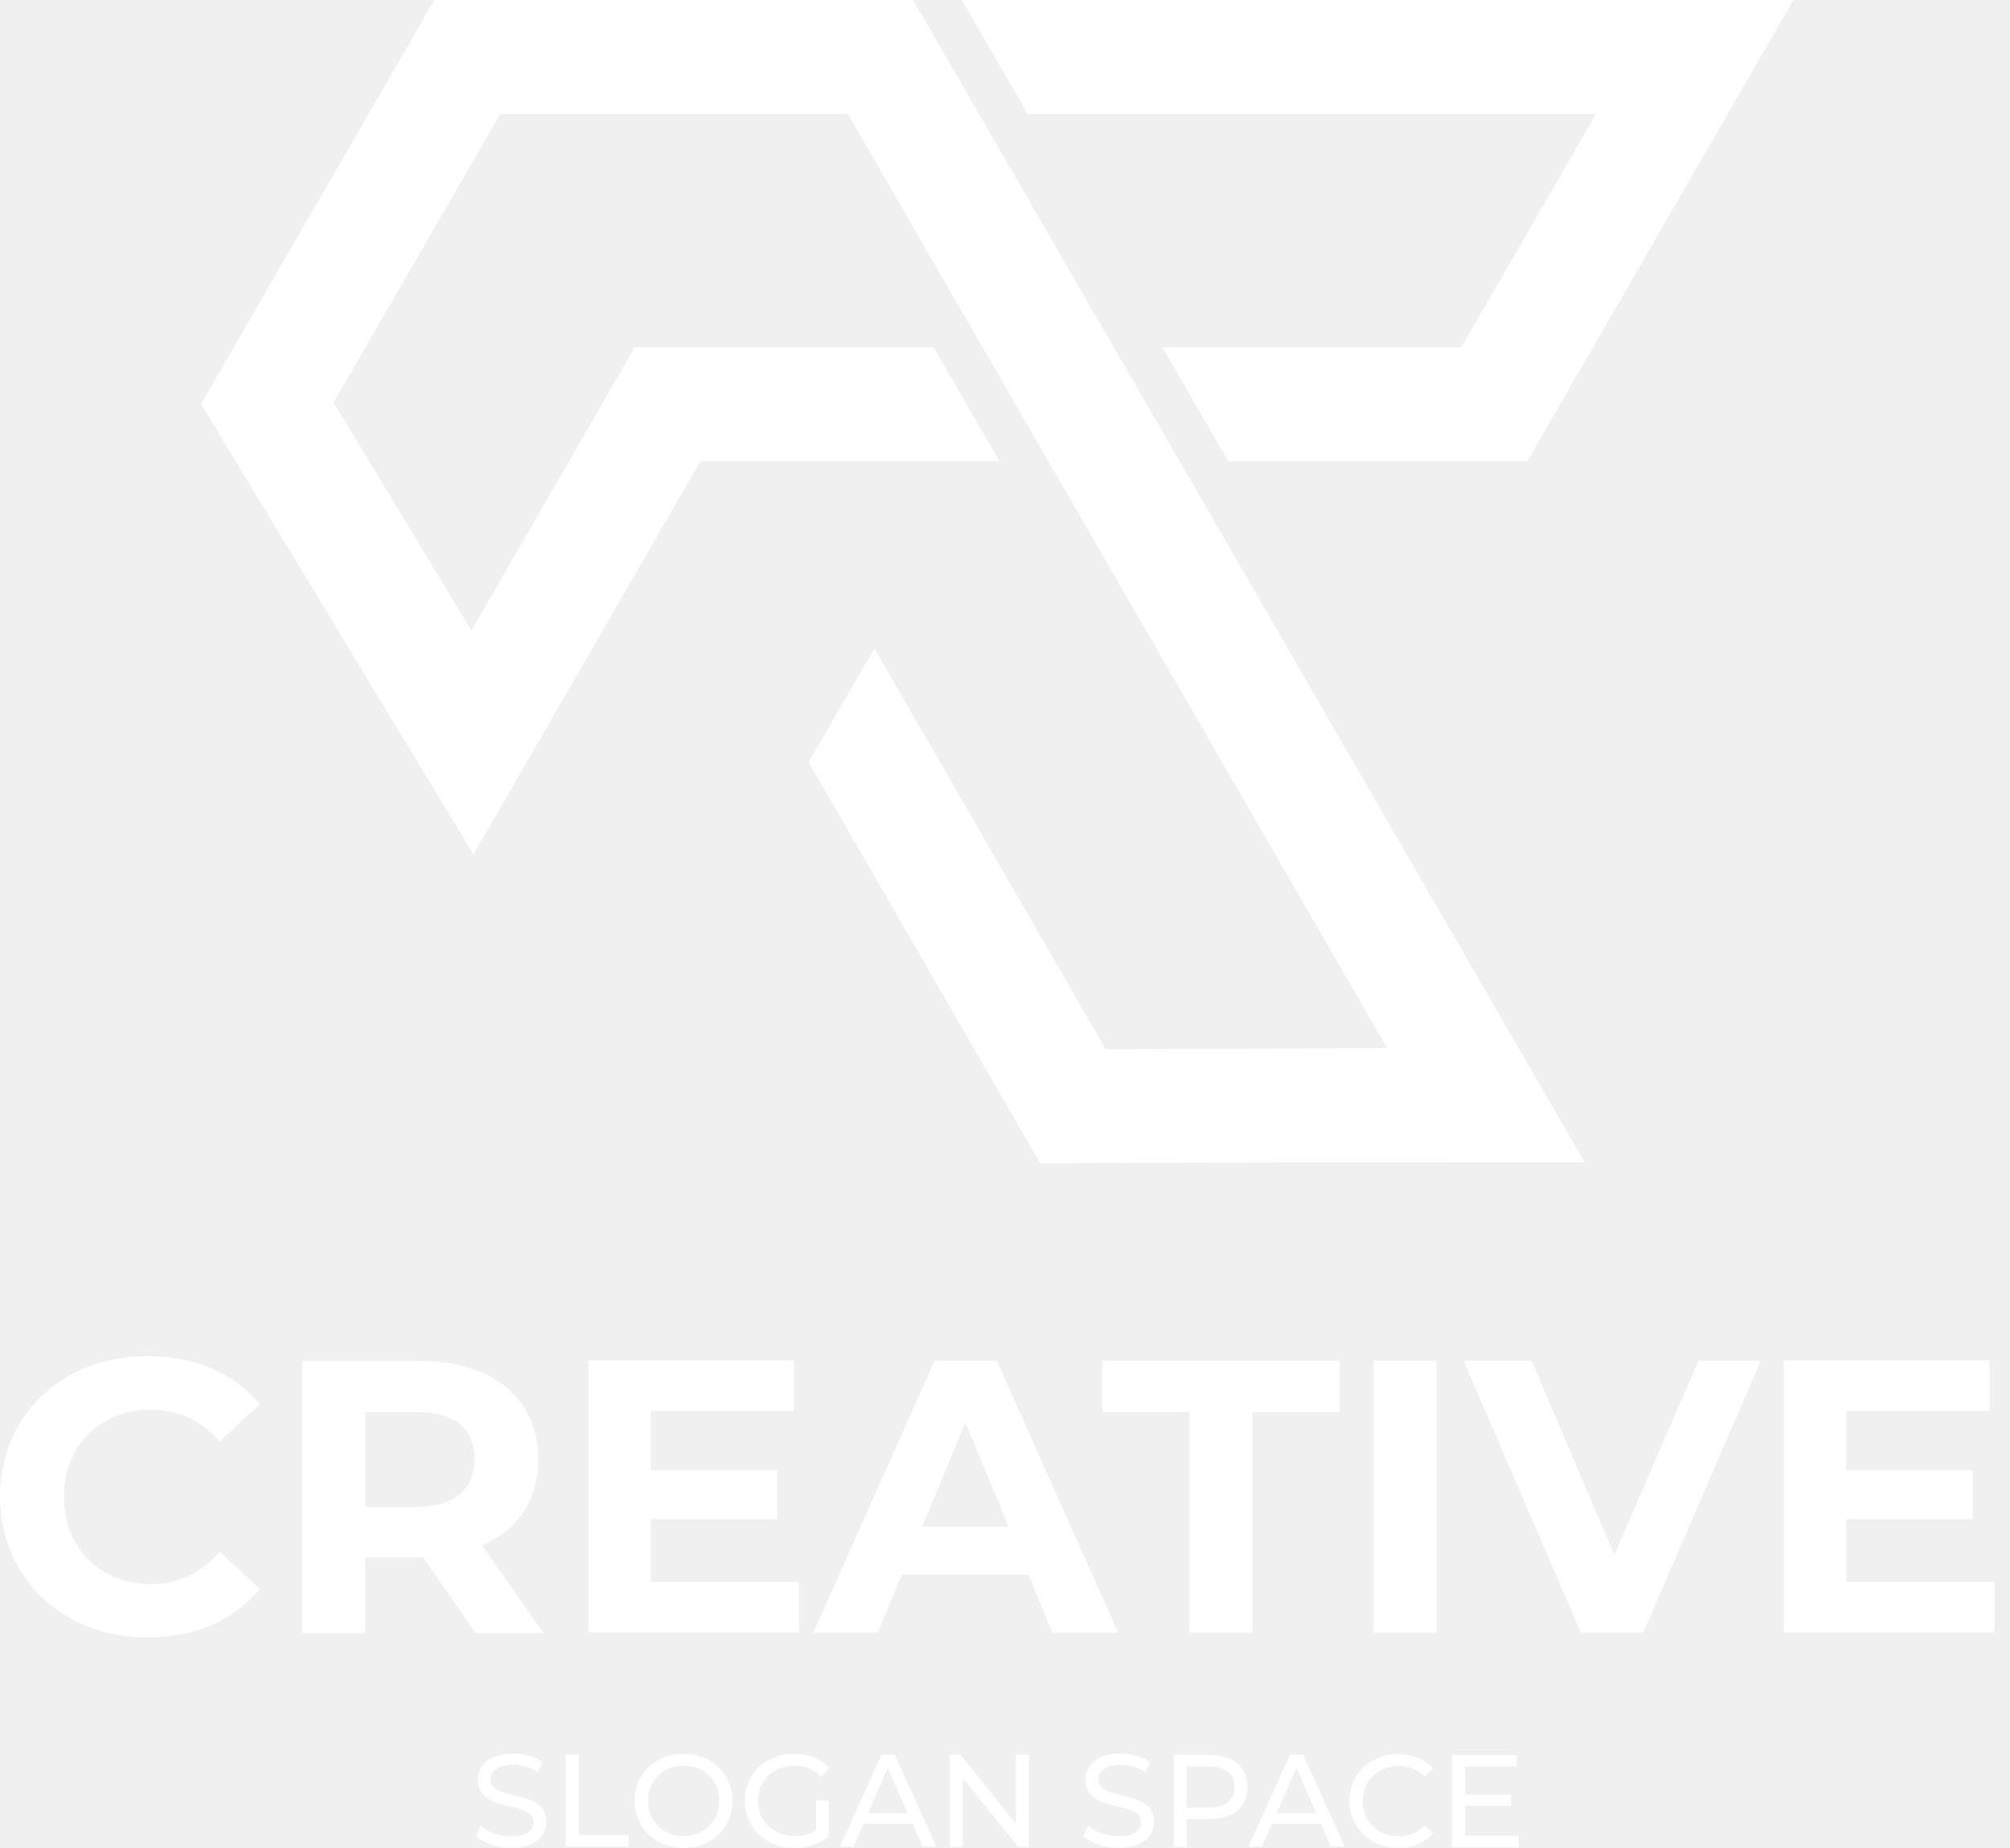
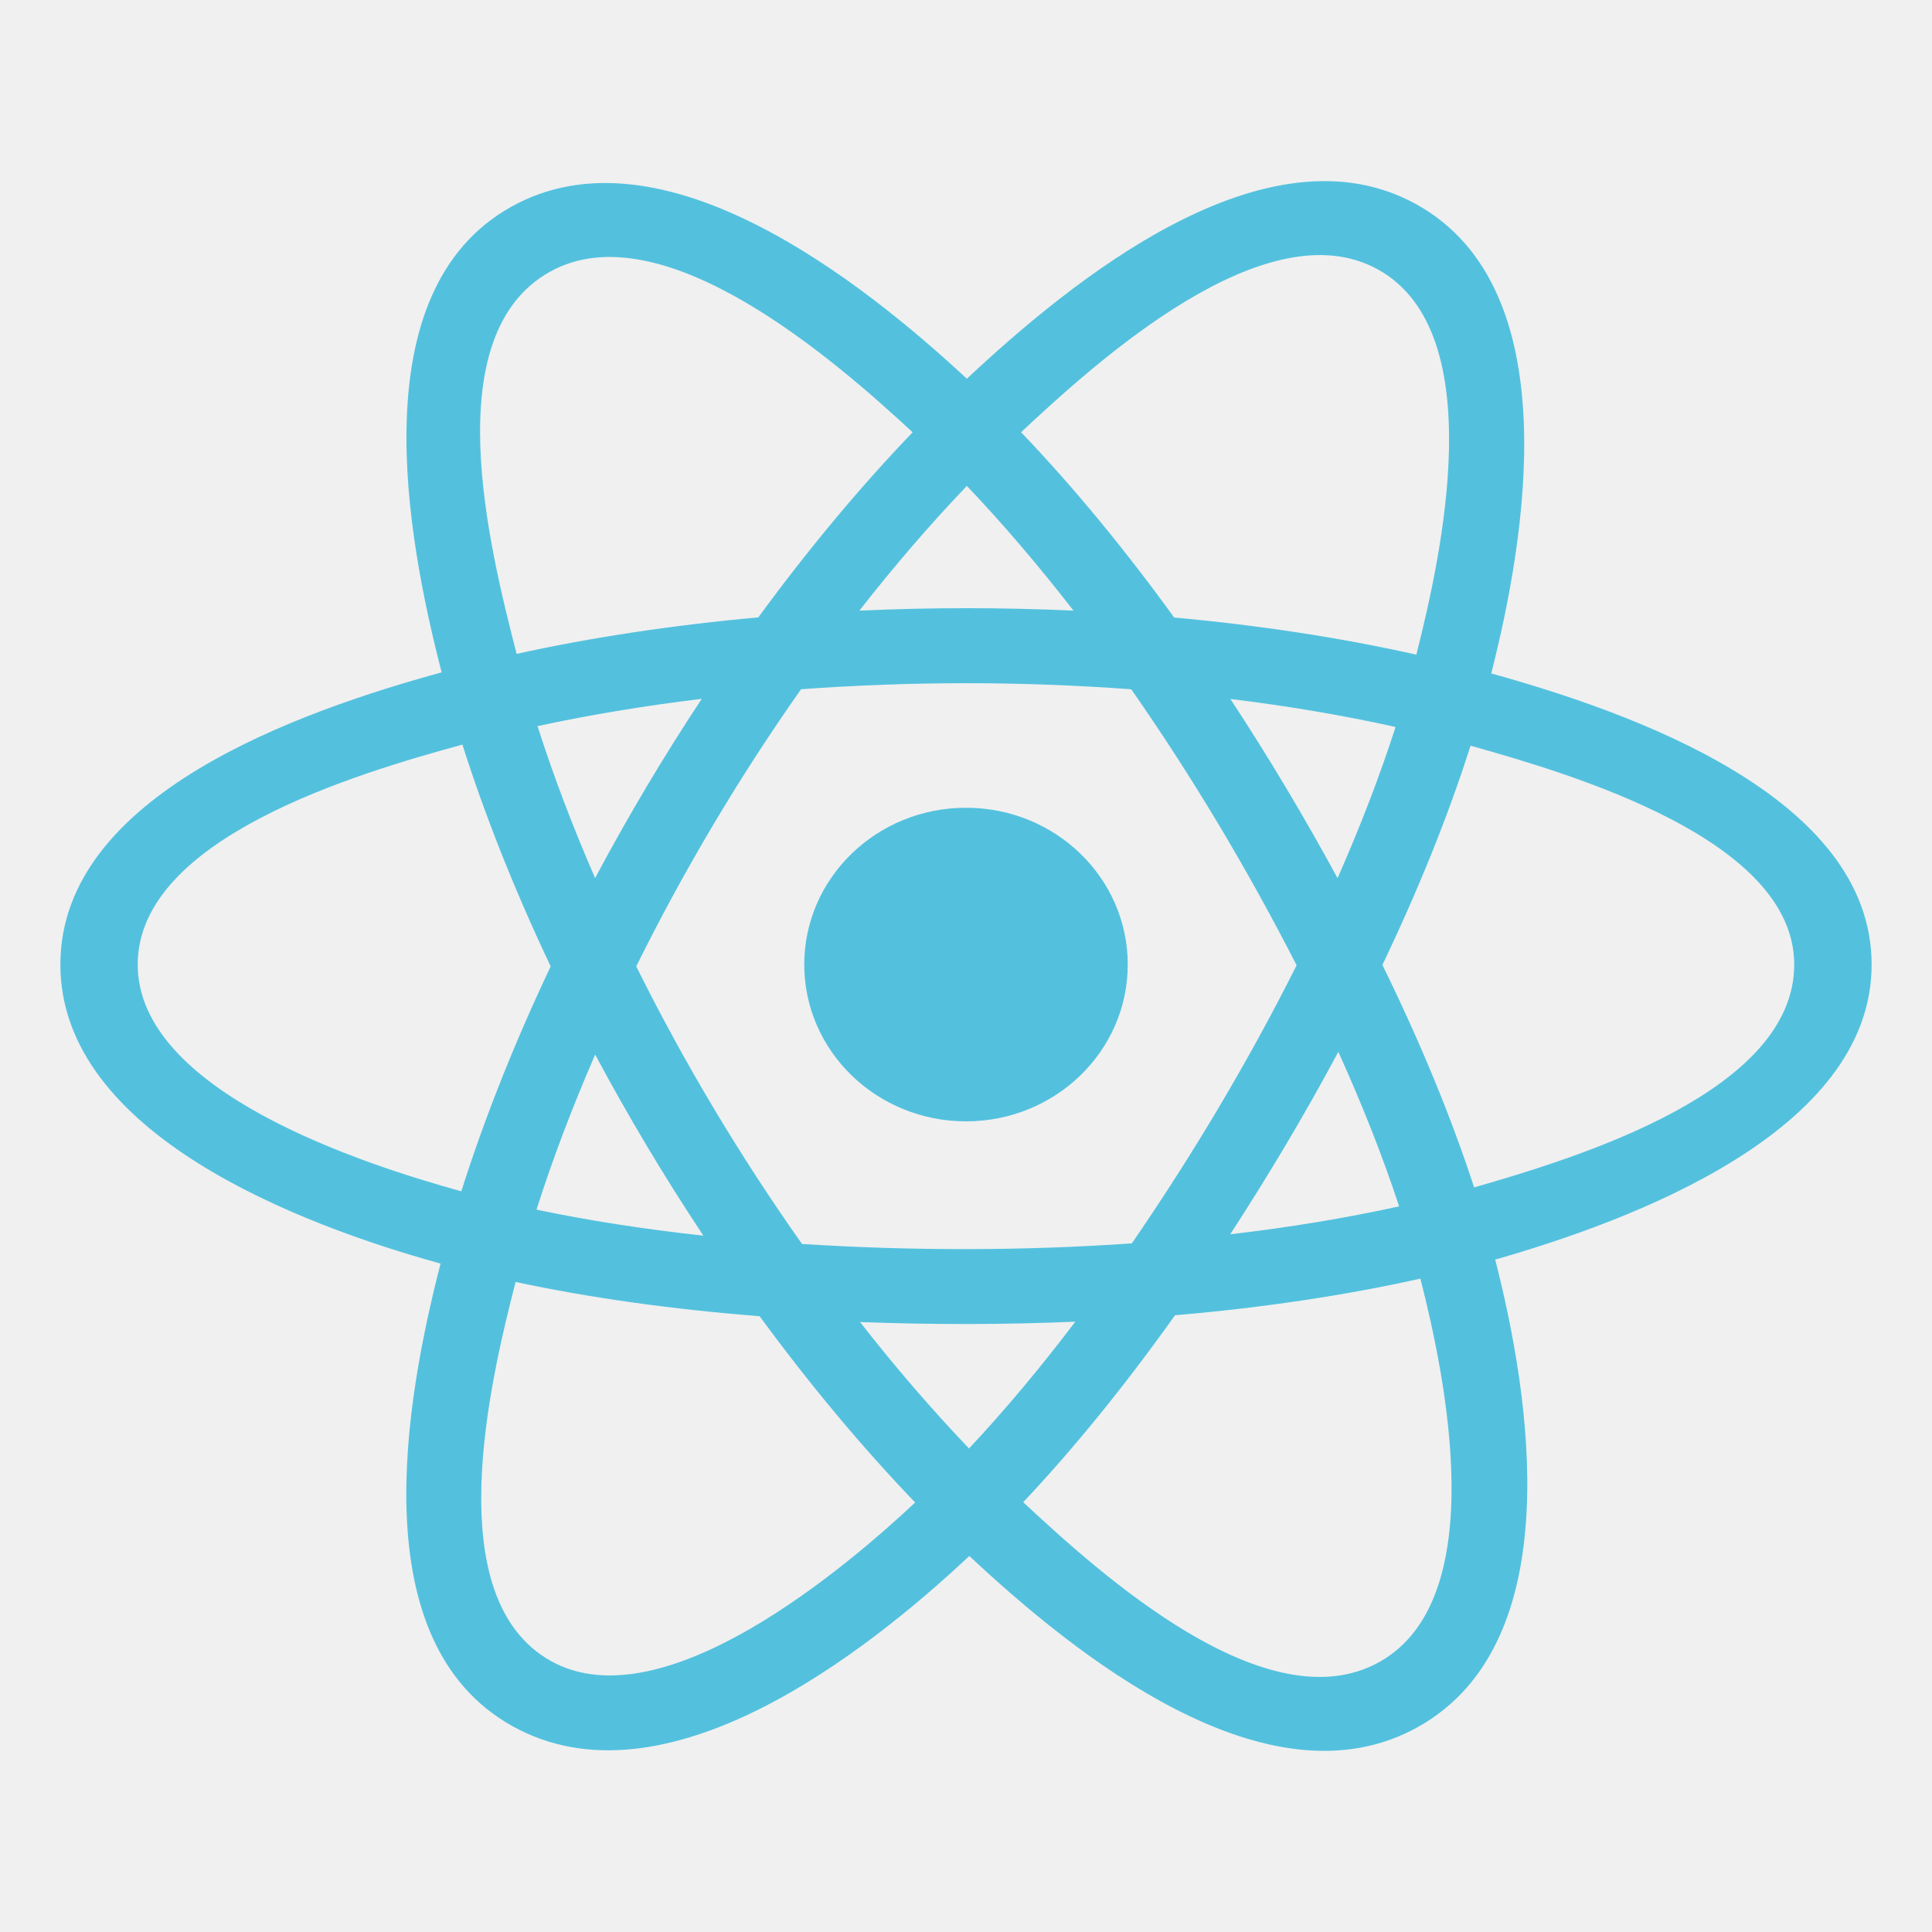
- <svg xmlns="http://www.w3.org/2000/svg" width="87" height="80" viewBox="0 0 87 80" fill="none">
-   <path d="M79.911 68.497V65.771H85.385V63.647H79.911V61.088H86.108V58.896H77.208V70.678H86.33V68.486H79.911V68.497ZM73.514 58.907L69.876 67.318L66.294 58.907H63.346L68.43 70.689H71.122L76.218 58.907H73.514ZM59.452 70.689H62.178V58.907H59.452V70.689ZM51.487 70.689H54.212V61.132H57.984V58.907H47.715V61.132H51.487V70.689ZM39.917 66.094L41.786 61.588L43.655 66.094H39.917ZM45.546 70.689H48.405L43.143 58.907H40.451L35.2 70.689H37.992L39.038 68.163H44.511L45.546 70.689ZM28.169 68.497V65.771H33.642V63.647H28.169V61.088H34.365V58.896H25.465V70.678H34.588V68.486H28.169V68.497ZM20.537 63.179C20.537 64.459 19.691 65.237 18.034 65.237H15.809V61.132H18.034C19.702 61.121 20.537 61.889 20.537 63.179ZM23.518 70.689L20.87 66.906C22.406 66.25 23.296 64.948 23.296 63.19C23.296 60.543 21.327 58.918 18.178 58.918H13.083V70.7H15.809V67.418H18.178H18.312L20.581 70.7H23.518V70.689ZM6.386 70.889C8.444 70.889 10.135 70.144 11.247 68.786L9.501 67.173C8.711 68.097 7.721 68.575 6.542 68.575C4.339 68.575 2.77 67.028 2.77 64.803C2.77 62.578 4.339 61.032 6.542 61.032C7.721 61.032 8.711 61.499 9.501 62.412L11.247 60.798C10.135 59.452 8.433 58.707 6.397 58.707C2.726 58.707 0 61.243 0 64.803C0.011 68.341 2.737 70.889 6.386 70.889Z" fill="white" />
-   <path d="M63.413 79.455V78.175H65.404V77.697H63.413V76.473H65.649V75.984H62.846V79.967H65.738V79.466H63.413V79.455ZM60.521 80C61.144 80 61.678 79.789 62.034 79.377L61.666 79.021C61.355 79.344 60.988 79.499 60.543 79.499C59.642 79.499 58.985 78.854 58.985 77.975C58.985 77.096 59.653 76.451 60.543 76.451C60.977 76.451 61.355 76.596 61.666 76.918L62.034 76.562C61.666 76.151 61.133 75.939 60.521 75.939C59.308 75.939 58.407 76.796 58.407 77.975C58.418 79.132 59.319 80 60.521 80ZM55.258 78.498L56.115 76.551L56.972 78.498H55.258ZM57.606 79.944H58.207L56.404 75.962H55.837L54.035 79.944H54.624L55.058 78.954H57.172L57.606 79.944ZM52.321 78.253H51.354V76.473H52.321C53.045 76.473 53.434 76.796 53.434 77.363C53.434 77.931 53.056 78.253 52.321 78.253ZM52.344 75.973H50.797V79.956H51.365V78.754H52.344C53.378 78.754 54.001 78.231 54.001 77.363C54.001 76.496 53.378 75.973 52.344 75.973ZM48.417 80C49.473 80 49.952 79.477 49.952 78.865C49.952 77.408 47.538 78.02 47.538 77.041C47.538 76.696 47.827 76.407 48.506 76.407C48.862 76.407 49.251 76.507 49.596 76.729L49.785 76.273C49.451 76.051 48.973 75.917 48.506 75.917C47.46 75.917 46.981 76.44 46.981 77.052C46.981 78.531 49.396 77.92 49.396 78.888C49.396 79.232 49.095 79.499 48.417 79.499C47.905 79.499 47.404 79.31 47.104 79.043L46.892 79.488C47.215 79.789 47.816 80 48.417 80ZM43.967 75.973V78.943L41.575 75.973H41.107V79.956H41.675V76.985L44.067 79.956H44.534V75.973H43.967ZM37.57 78.498L38.426 76.551L39.283 78.498H37.57ZM39.928 79.944H40.529L38.727 75.962H38.159L36.357 79.944H36.947L37.38 78.954H39.494L39.928 79.944ZM35.322 79.232C35.033 79.41 34.722 79.488 34.388 79.488C33.476 79.488 32.808 78.832 32.808 77.964C32.808 77.074 33.476 76.44 34.388 76.44C34.833 76.44 35.211 76.585 35.545 76.896L35.901 76.54C35.534 76.14 35 75.928 34.377 75.928C33.142 75.928 32.241 76.785 32.241 77.964C32.241 79.143 33.142 80 34.366 80C34.922 80 35.478 79.833 35.867 79.499V77.942H35.322V79.232ZM29.593 79.488C28.703 79.488 28.047 78.843 28.047 77.964C28.047 77.085 28.703 76.44 29.593 76.44C30.472 76.44 31.128 77.085 31.128 77.964C31.128 78.843 30.472 79.488 29.593 79.488ZM29.593 80C30.806 80 31.707 79.132 31.707 77.964C31.707 76.796 30.806 75.928 29.593 75.928C28.369 75.928 27.468 76.796 27.468 77.964C27.468 79.121 28.369 80 29.593 80ZM24.487 79.944H27.212V79.444H25.054V75.962H24.487V79.944ZM22.117 80C23.174 80 23.652 79.477 23.652 78.865C23.652 77.408 21.238 78.02 21.238 77.041C21.238 76.696 21.527 76.407 22.206 76.407C22.562 76.407 22.951 76.507 23.296 76.729L23.485 76.273C23.152 76.051 22.673 75.917 22.206 75.917C21.16 75.917 20.682 76.44 20.682 77.052C20.682 78.531 23.096 77.92 23.096 78.888C23.096 79.232 22.796 79.499 22.117 79.499C21.605 79.499 21.105 79.31 20.804 79.043L20.593 79.488C20.916 79.789 21.516 80 22.117 80Z" fill="white" />
-   <path fill-rule="evenodd" clip-rule="evenodd" d="M30.316 19.969H43.265L40.406 15.03H27.479L20.403 27.29L14.44 17.422L21.649 4.94H36.701L60.042 45.379C55.981 45.39 51.92 45.401 47.86 45.423L37.847 28.068L34.999 32.997L45.023 50.363H45.479C46.77 50.352 48.06 50.352 49.362 50.341C54.346 50.319 59.33 50.319 64.314 50.319H68.586L39.527 0H18.801L8.7 17.488L20.492 36.991L30.316 19.969ZM69.075 4.94L63.257 15.03H50.307L53.166 19.969H66.105L77.63 0H41.63L44.489 4.94H69.075Z" fill="white" />
+ <svg xmlns="http://www.w3.org/2000/svg" width="800px" height="800px" viewBox="0 0 32 32" fill="none">
+   <path d="M18.679 15.976C18.679 14.541 17.48 13.379 16 13.379C14.521 13.379 13.321 14.541 13.321 15.976C13.321 17.41 14.521 18.573 16 18.573C17.48 18.573 18.679 17.41 18.679 15.976Z" fill="#53C1DE" />
+   <path fill-rule="evenodd" clip-rule="evenodd" d="M24.7 11.154C25.266 8.925 25.977 4.791 23.47 3.39C20.975 1.995 17.728 4.668 16.014 6.273C14.304 4.684 10.966 2.022 8.462 3.428C5.968 4.828 6.737 8.893 7.315 11.136C4.988 11.776 1 13.156 1 15.976C1 18.787 4.984 20.289 7.297 20.929C6.717 23.184 5.986 27.191 8.483 28.588C10.997 29.993 14.325 27.395 16.055 25.772C17.781 27.386 20.997 30.002 23.492 28.601C25.996 27.196 25.344 23.118 24.765 20.863C27.007 20.221 31 18.752 31 15.976C31 13.184 26.99 11.792 24.7 11.154ZM24.416 19.667C24.037 18.502 23.524 17.262 22.897 15.982C23.495 14.732 23.988 13.509 24.357 12.351C26.036 12.823 29.718 13.901 29.718 15.976C29.718 18.07 26.185 19.159 24.416 19.667ZM22.85 27.526C20.988 28.571 18.222 26.07 16.948 24.881C17.793 23.984 18.638 22.942 19.462 21.785C20.913 21.66 22.283 21.456 23.526 21.178C23.933 22.773 24.72 26.476 22.85 27.526ZM9.124 27.511C7.261 26.47 8.113 22.895 8.54 21.233C9.768 21.497 11.129 21.686 12.582 21.801C13.412 22.933 14.282 23.974 15.158 24.886C14.075 25.901 10.995 28.557 9.124 27.511ZM2.281 15.976C2.281 13.874 5.942 12.803 7.659 12.333C8.035 13.517 8.527 14.754 9.121 16.006C8.519 17.277 8.02 18.534 7.641 19.732C6.004 19.278 2.281 18.079 2.281 15.976ZM9.104 4.504C10.973 3.454 13.875 6.01 15.116 7.16C14.244 8.068 13.383 9.101 12.56 10.226C11.149 10.353 9.799 10.557 8.557 10.83C8.091 9.021 7.236 5.552 9.104 4.504ZM20.379 11.577C21.337 11.694 22.254 11.85 23.115 12.041C22.856 12.844 22.534 13.684 22.154 14.545C21.604 13.533 21.014 12.542 20.379 11.577ZM16.014 8.048C16.605 8.669 17.197 9.362 17.78 10.114C16.599 10.06 15.415 10.06 14.234 10.114C14.817 9.368 15.414 8.676 16.014 8.048ZM9.857 14.544C9.483 13.686 9.164 12.842 8.903 12.027C9.759 11.842 10.672 11.69 11.623 11.575C10.987 12.537 10.397 13.528 9.857 14.544ZM11.65 20.466C10.668 20.359 9.741 20.215 8.886 20.035C9.15 19.206 9.477 18.343 9.858 17.467C10.406 18.493 11.005 19.494 11.65 20.466ZM16.05 23.991C15.442 23.356 14.836 22.653 14.245 21.897C15.433 21.942 16.623 21.942 17.811 21.891C17.227 22.661 16.637 23.365 16.05 23.991ZM22.167 17.422C22.568 18.308 22.906 19.166 23.174 19.981C22.304 20.173 21.365 20.328 20.376 20.444C21.015 19.461 21.615 18.454 22.167 17.422ZM18.747 20.594C16.93 20.72 15.102 20.719 13.284 20.604C12.251 19.142 11.331 17.603 10.538 16.006C11.328 14.412 12.24 12.876 13.268 11.416C15.088 11.283 16.918 11.282 18.737 11.417C19.756 12.877 20.668 14.409 21.476 15.988C20.677 17.581 19.759 19.12 18.747 20.594ZM22.83 4.467C24.701 5.513 23.868 9.227 23.459 10.843C22.215 10.564 20.863 10.357 19.448 10.228C18.624 9.09 17.77 8.055 16.912 7.159C18.169 5.984 20.978 3.431 22.83 4.467Z" fill="#53C1DE" />
</svg>
